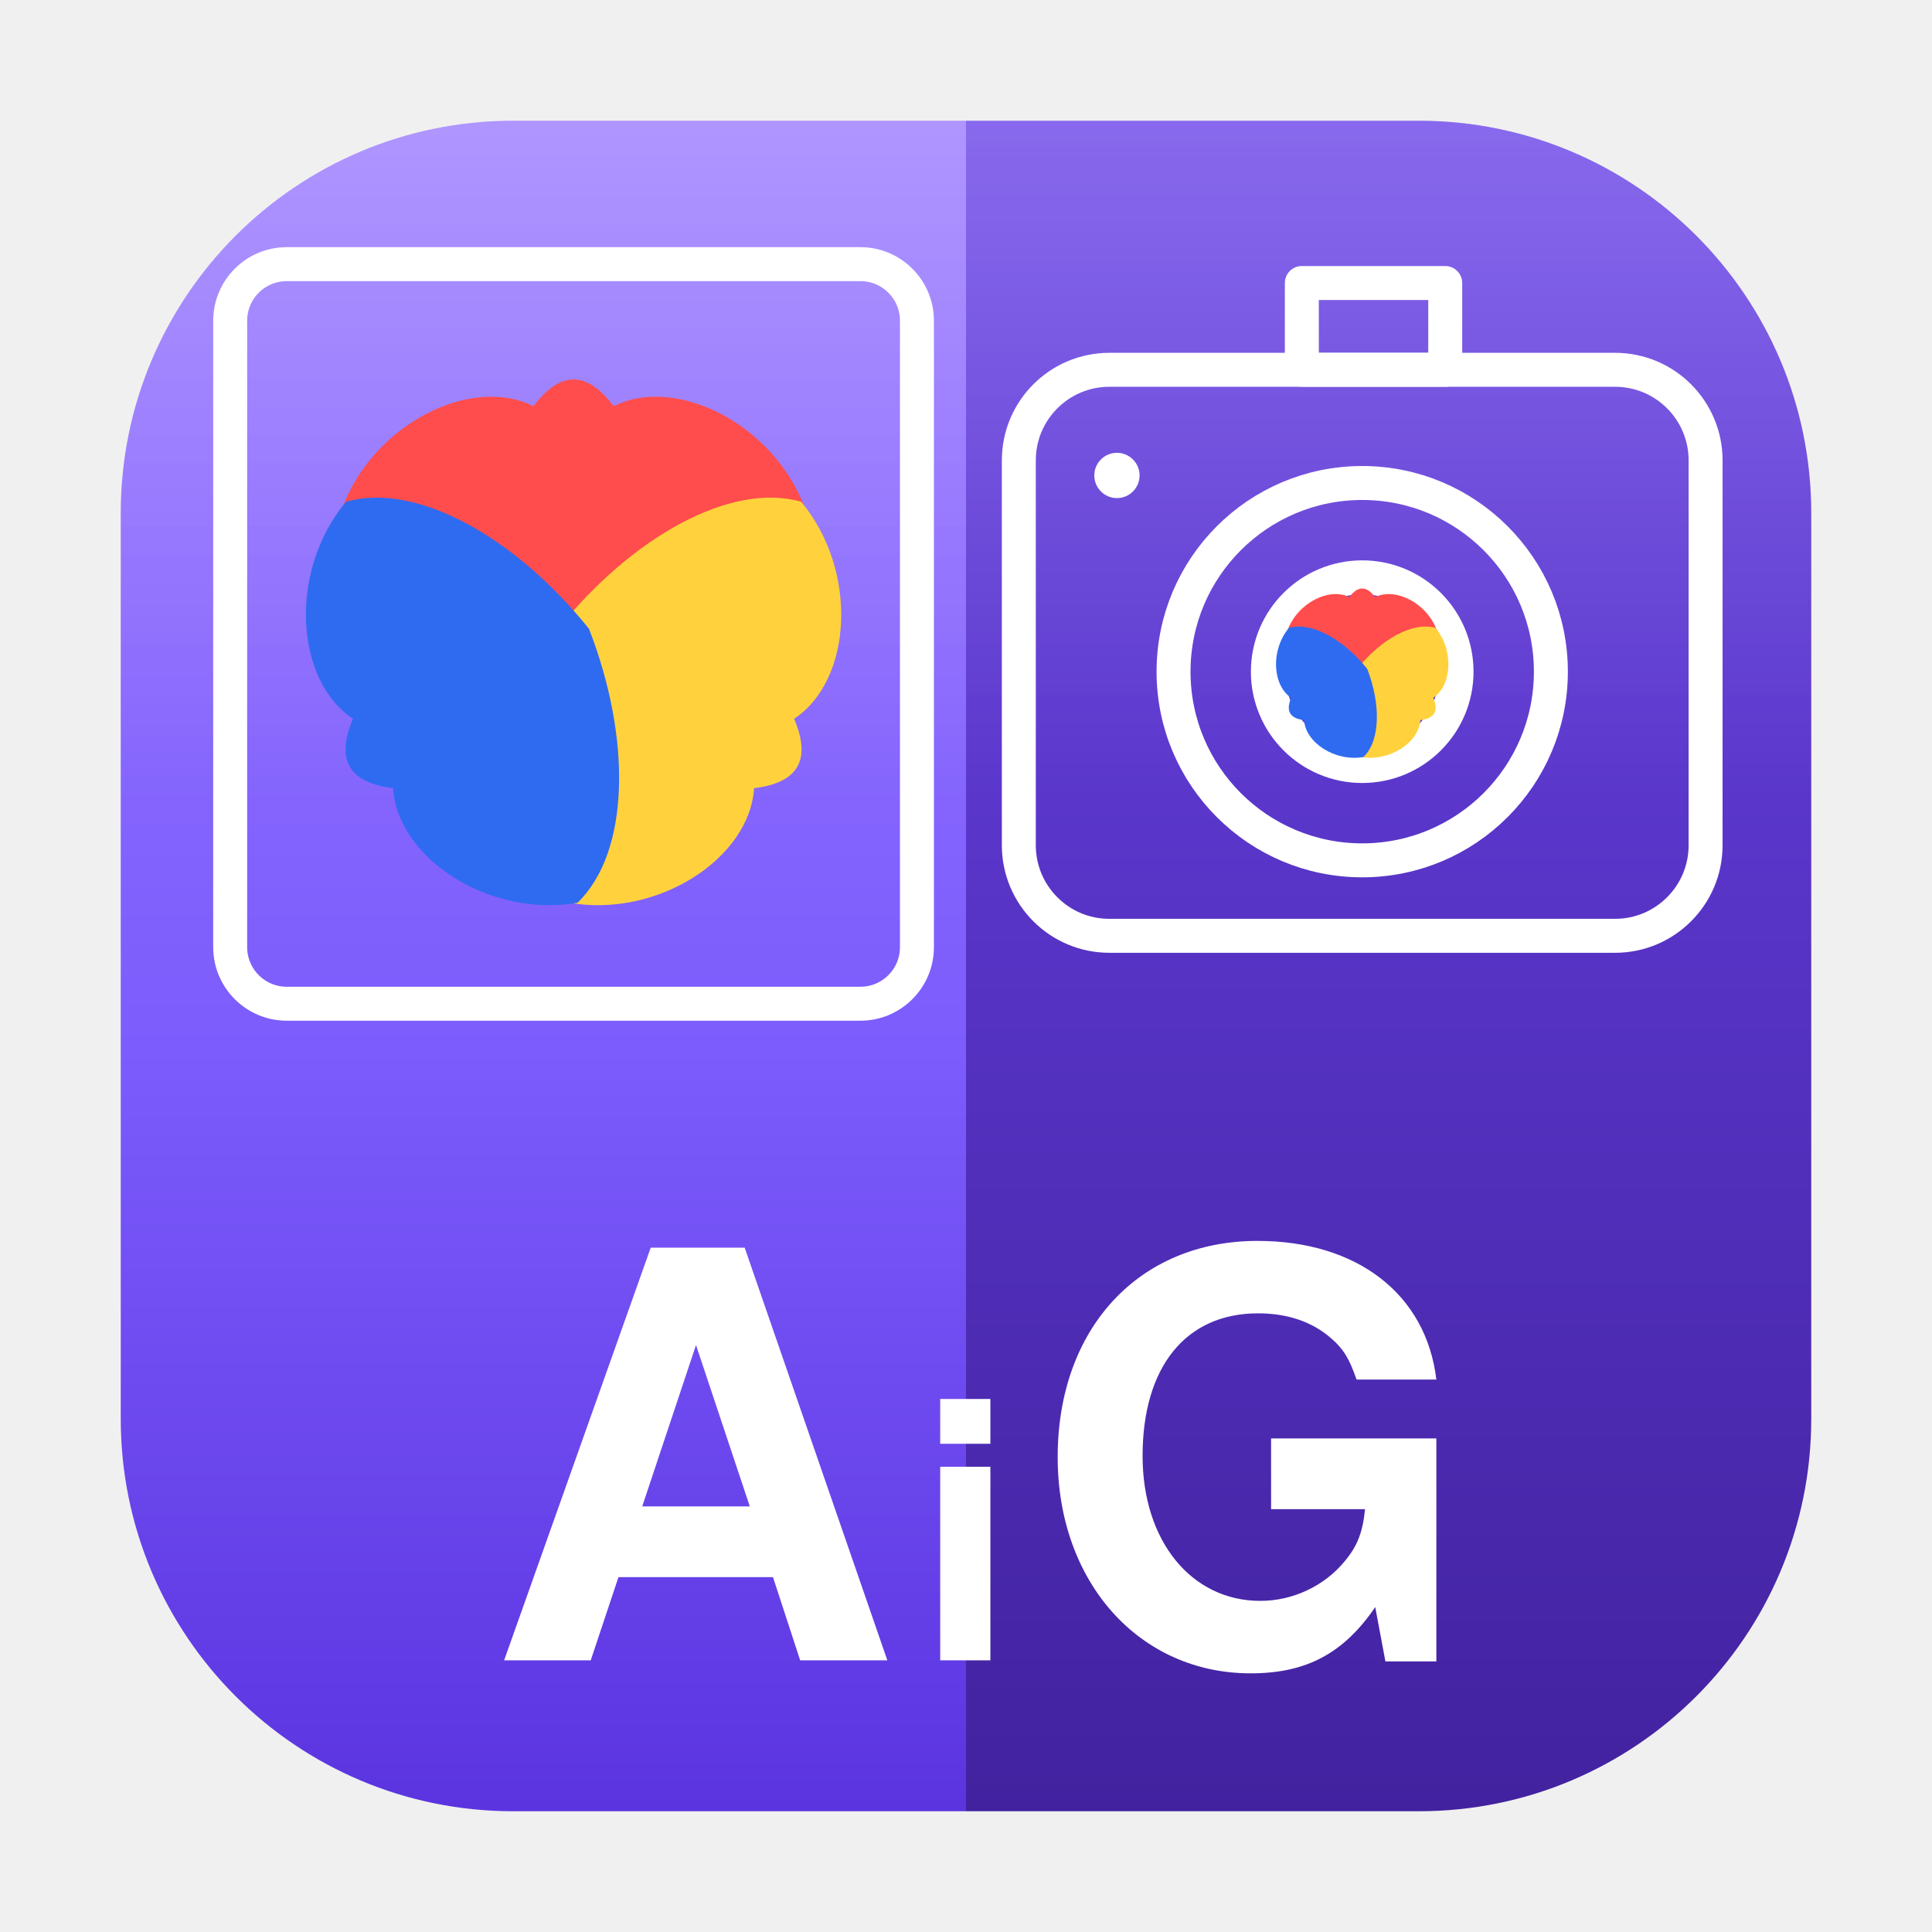
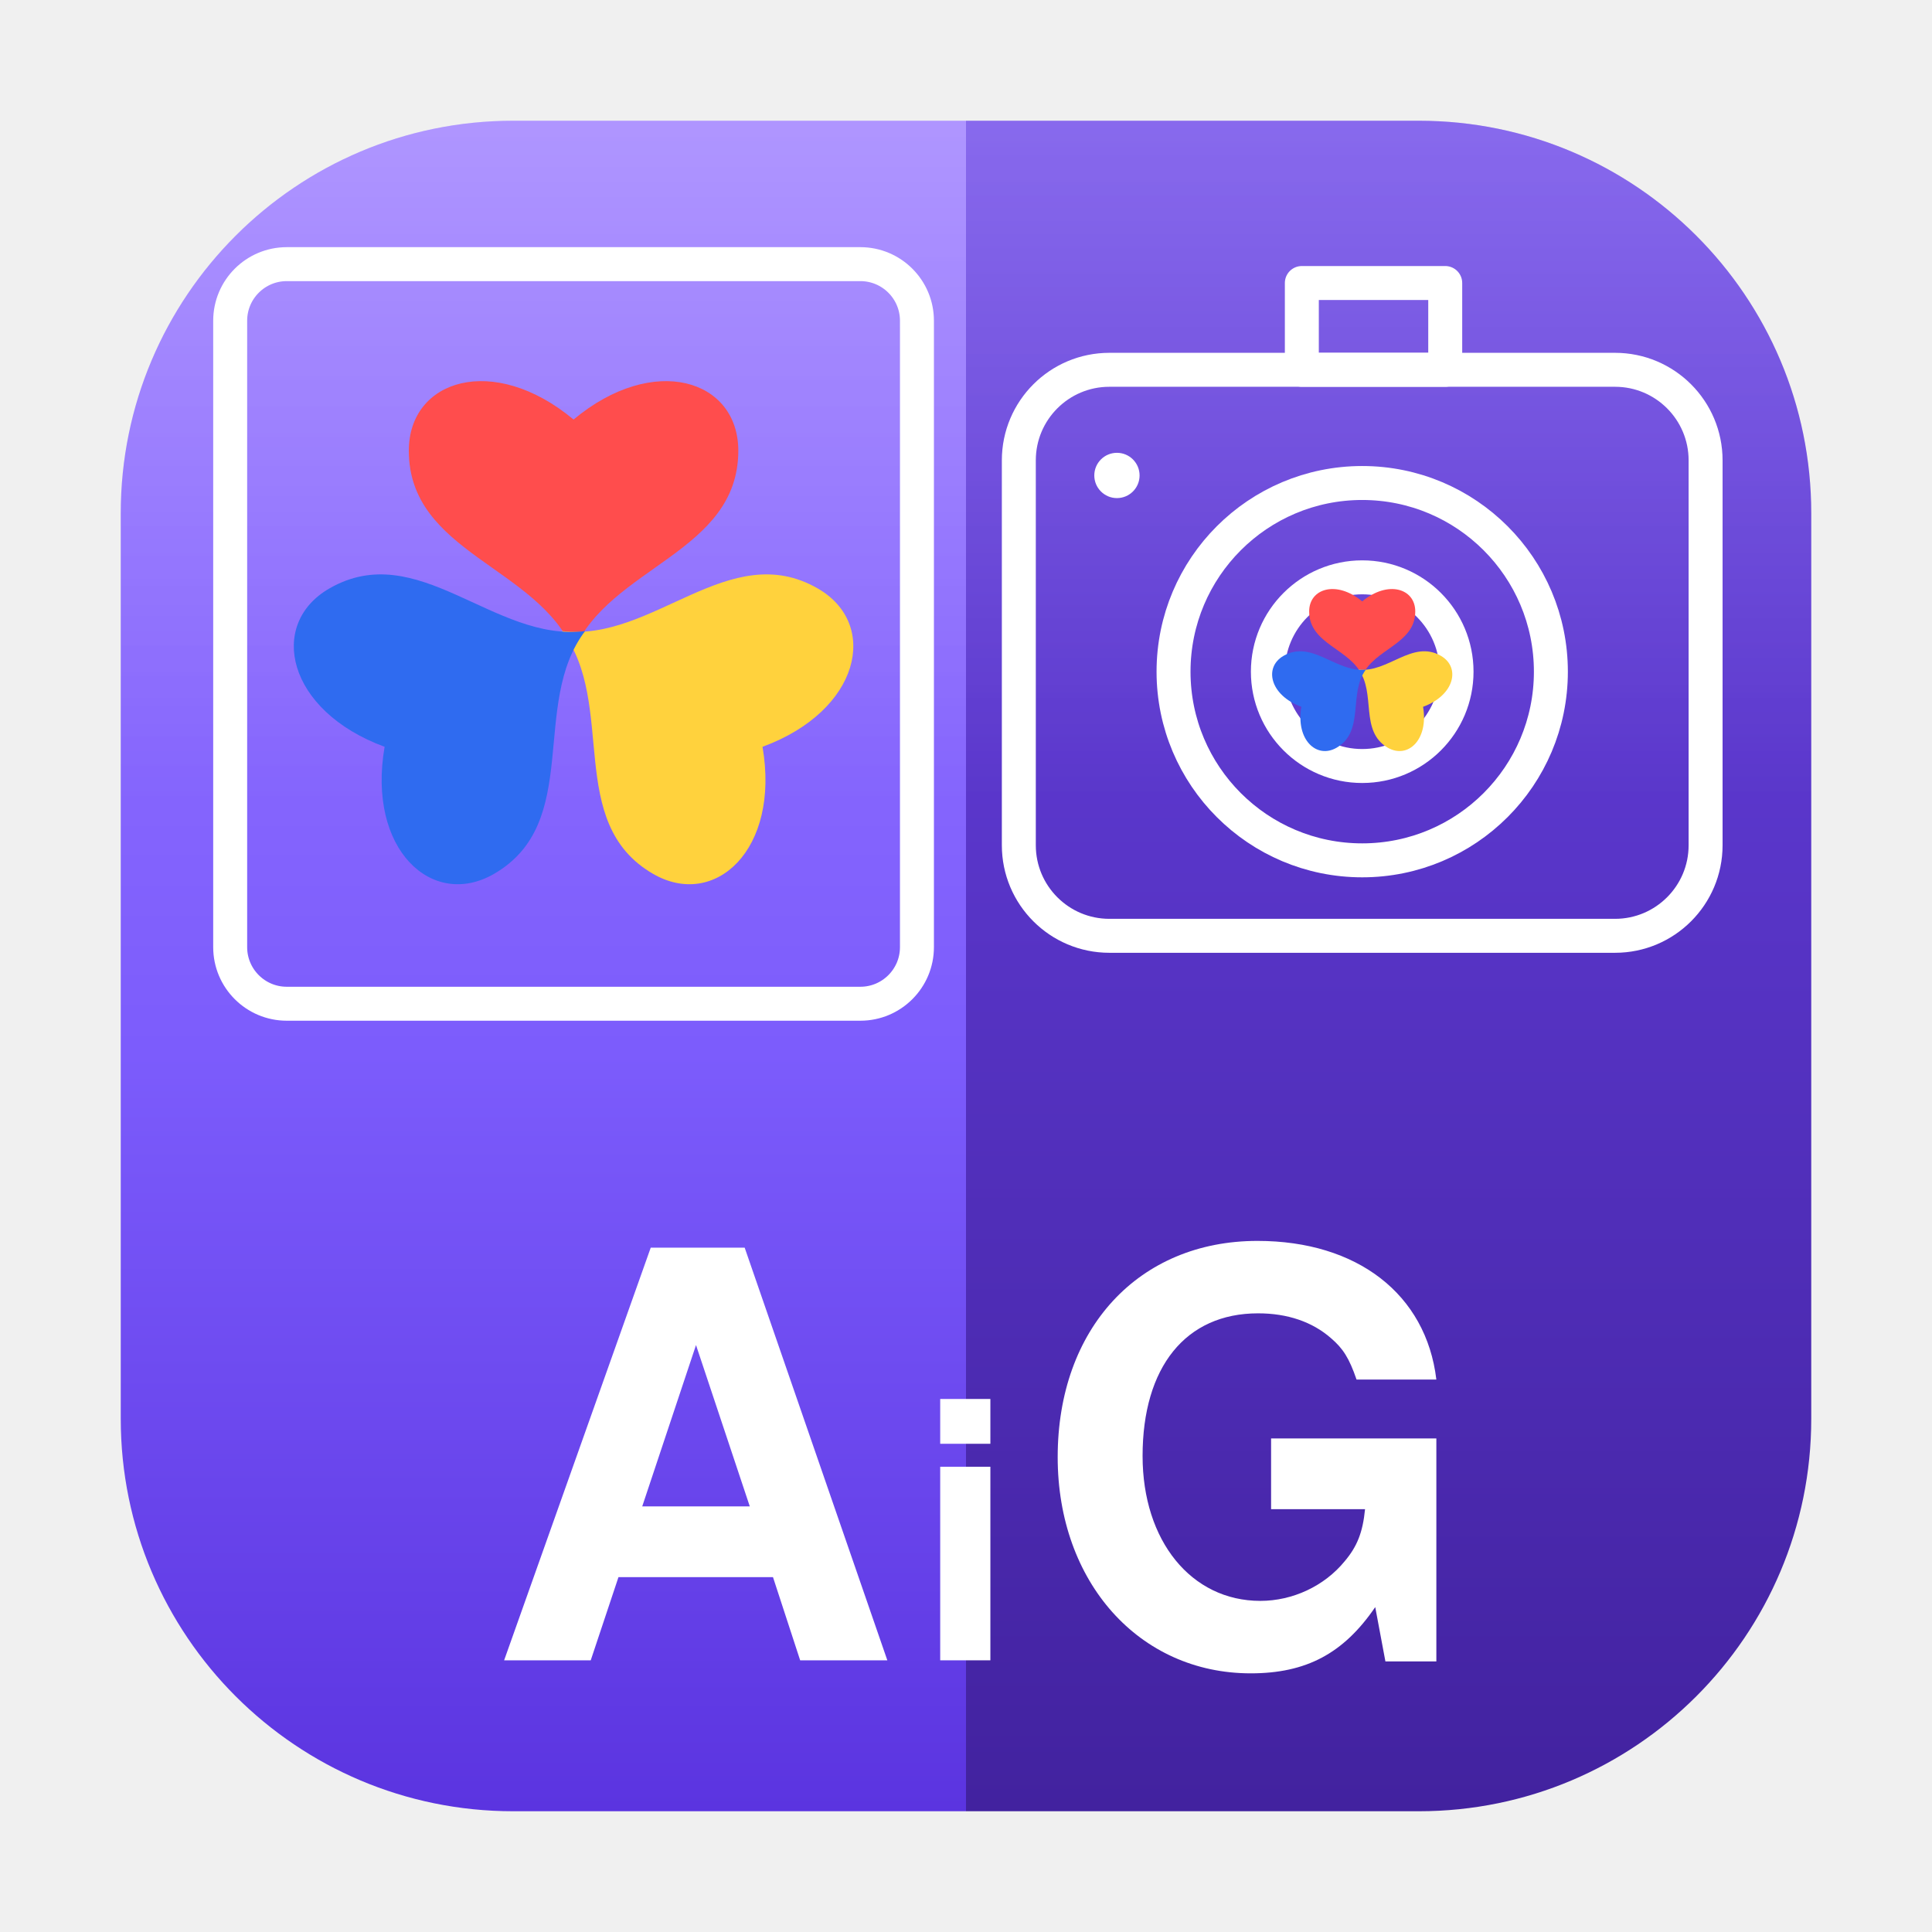
<svg xmlns="http://www.w3.org/2000/svg" width="1024" height="1024" viewBox="0 0 1024 1024">
  <defs>
    <linearGradient id="bg" x1="0" y1="0" x2="0" y2="1">
      <stop offset="0" stop-color="#9b7bff" />
      <stop offset="0.55" stop-color="#7c5cfc" />
      <stop offset="1" stop-color="#5b34e0" />
    </linearGradient>
    <linearGradient id="bgArt" x1="0" y1="0" x2="0" y2="1">
      <stop offset="0" stop-color="#6a44e8" />
      <stop offset="1" stop-color="#42229f" />
    </linearGradient>
    <linearGradient id="sheen" x1="0" y1="0" x2="0" y2="1">
      <stop offset="0" stop-color="#ffffff" stop-opacity="0.20" />
      <stop offset="0.4" stop-color="#ffffff" stop-opacity="0" />
    </linearGradient>
    <clipPath id="round">
      <rect x="64" y="64" width="896" height="896" rx="208" />
    </clipPath>
    <clipPath id="boardClip">
      <rect x="132" y="150" width="344" height="372" rx="22" />
    </clipPath>
    <clipPath id="lensClip">
      <circle cx="722" cy="356" r="48" />
    </clipPath>
    <g id="trio">
      <g fill="#ff4d4d">
-         <path d="M 0 8 C -52 0 -96 -26 -104 -58 C -90 -96 -46 -118 -18 -104                  C -6 -120 6 -120 18 -104 C 46 -118 90 -96 104 -58                  C 96 -26 52 0 0 8 Z" />
+         <path d="M 0 6 C -16 -32 -74 -38 -74 -84 C -74 -116 -36 -128 0 -98                  C 36 -128 74 -116 74 -84 C 74 -38 16 -32 0 6 Z" />
      </g>
      <g fill="#ffd23d" transform="rotate(120)">
-         <path d="M 0 8 C -52 0 -96 -26 -104 -58 C -90 -96 -46 -118 -18 -104                  C -6 -120 6 -120 18 -104 C 46 -118 90 -96 104 -58                  C 96 -26 52 0 0 8 Z" />
+         <path d="M 0 6 C -16 -32 -74 -38 -74 -84 C -74 -116 -36 -128 0 -98                  C 36 -128 74 -116 74 -84 C 74 -38 16 -32 0 6 Z" />
      </g>
      <g fill="#2f6bf0" transform="rotate(240)">
-         <path d="M 0 8 C -52 0 -96 -26 -104 -58 C -90 -96 -46 -118 -18 -104                  C -6 -120 6 -120 18 -104 C 46 -118 90 -96 104 -58                  C 96 -26 52 0 0 8 Z" />
+         <path d="M 0 6 C -16 -32 -74 -38 -74 -84 C -74 -116 -36 -128 0 -98                  C 36 -128 74 -116 74 -84 C 74 -38 16 -32 0 6 Z" />
      </g>
    </g>
  </defs>
  <g clip-path="url(#round)">
    <rect x="64" y="64" width="448" height="896" fill="url(#bg)" />
    <rect x="512" y="64" width="448" height="896" fill="url(#bgArt)" />
    <rect x="64" y="64" width="896" height="896" fill="url(#sheen)" />
  </g>
  <rect x="122" y="140" width="364" height="392" rx="30" fill="none" stroke="#ffffff" stroke-width="18" />
  <g clip-path="url(#boardClip)">
    <use href="#trio" transform="translate(304 338) scale(1.18)" />
  </g>
  <g fill="none" stroke="#ffffff" stroke-width="18" stroke-linecap="round" stroke-linejoin="round">
    <path d="M690 150 h76 v46 h-76 z" />
    <rect x="540" y="196" width="364" height="300" rx="48" />
    <circle cx="722" cy="356" r="100" />
    <circle cx="722" cy="356" r="50" />
    <circle cx="592" cy="252" r="12" fill="#ffffff" stroke="none" />
  </g>
  <g clip-path="url(#lensClip)">
    <use href="#trio" transform="translate(722 356) scale(0.38)" />
  </g>
  <g fill="#ffffff" font-family="Helvetica Neue, Helvetica, Arial, sans-serif" font-weight="800">
    <text x="476" y="880" text-anchor="end" font-size="300">A</text>
    <text x="512" y="880" text-anchor="middle" font-size="190">i</text>
    <text x="548" y="880" text-anchor="start" font-size="300">G</text>
  </g>
</svg>
